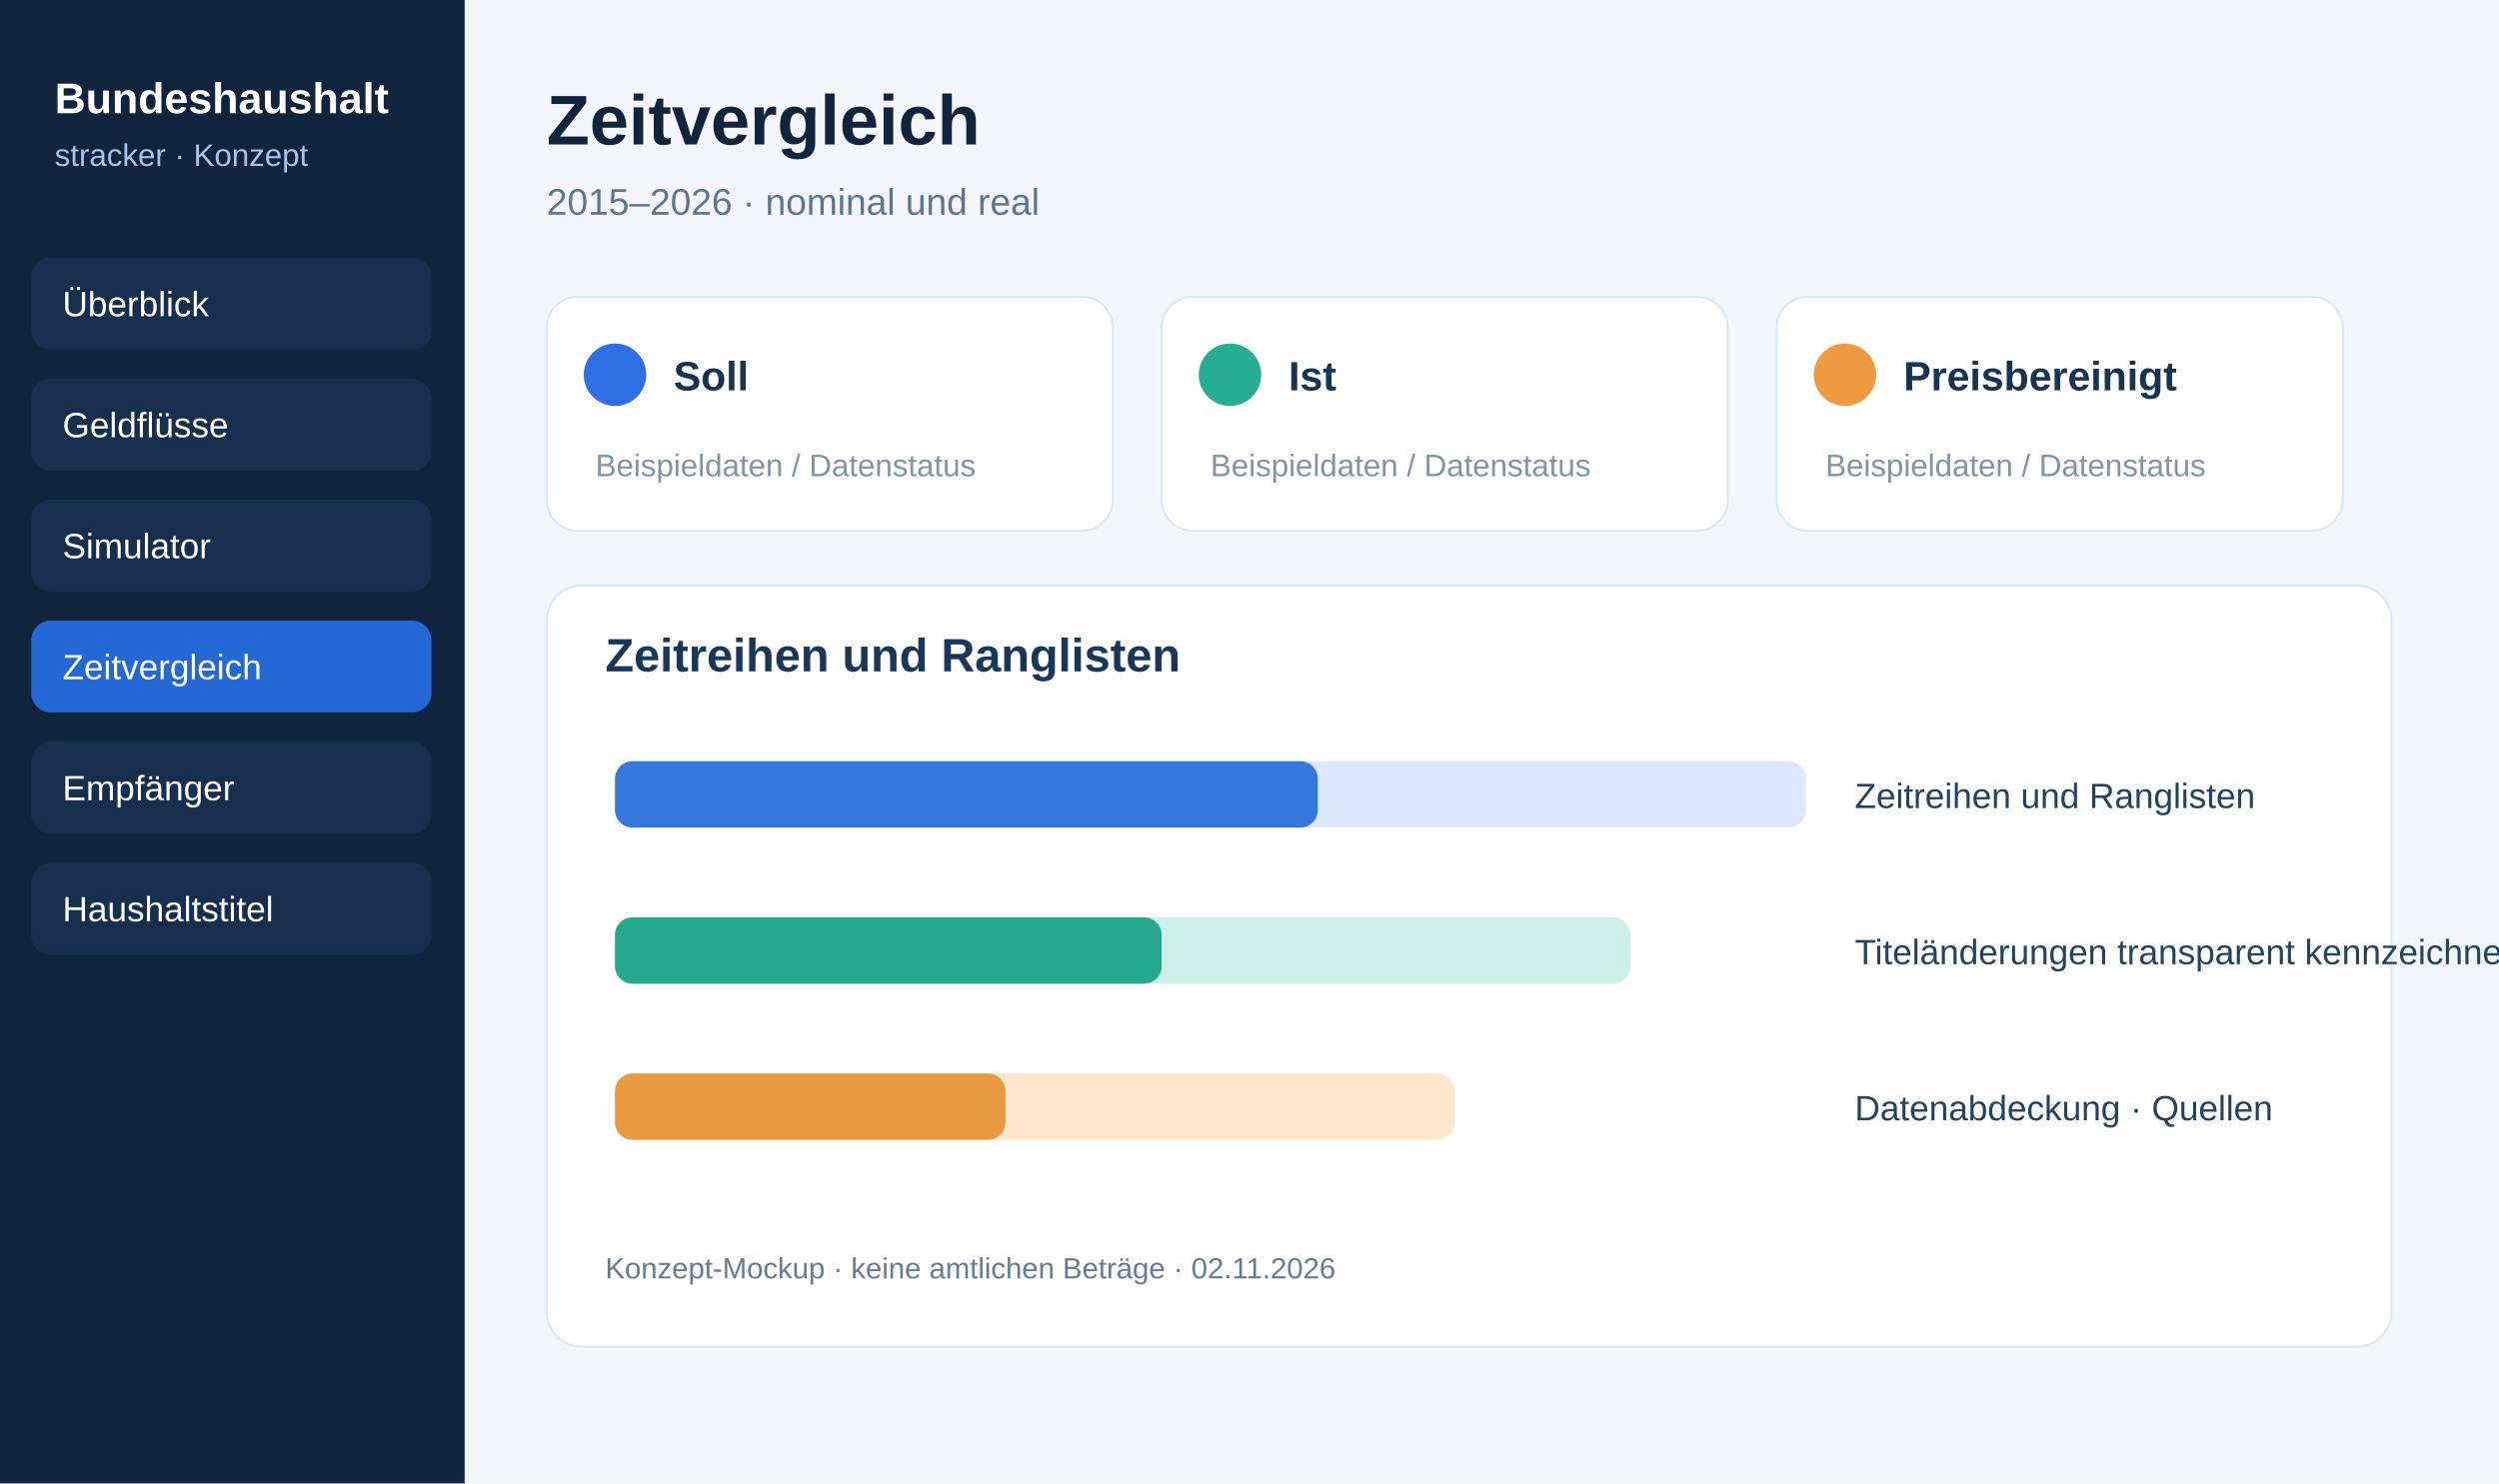
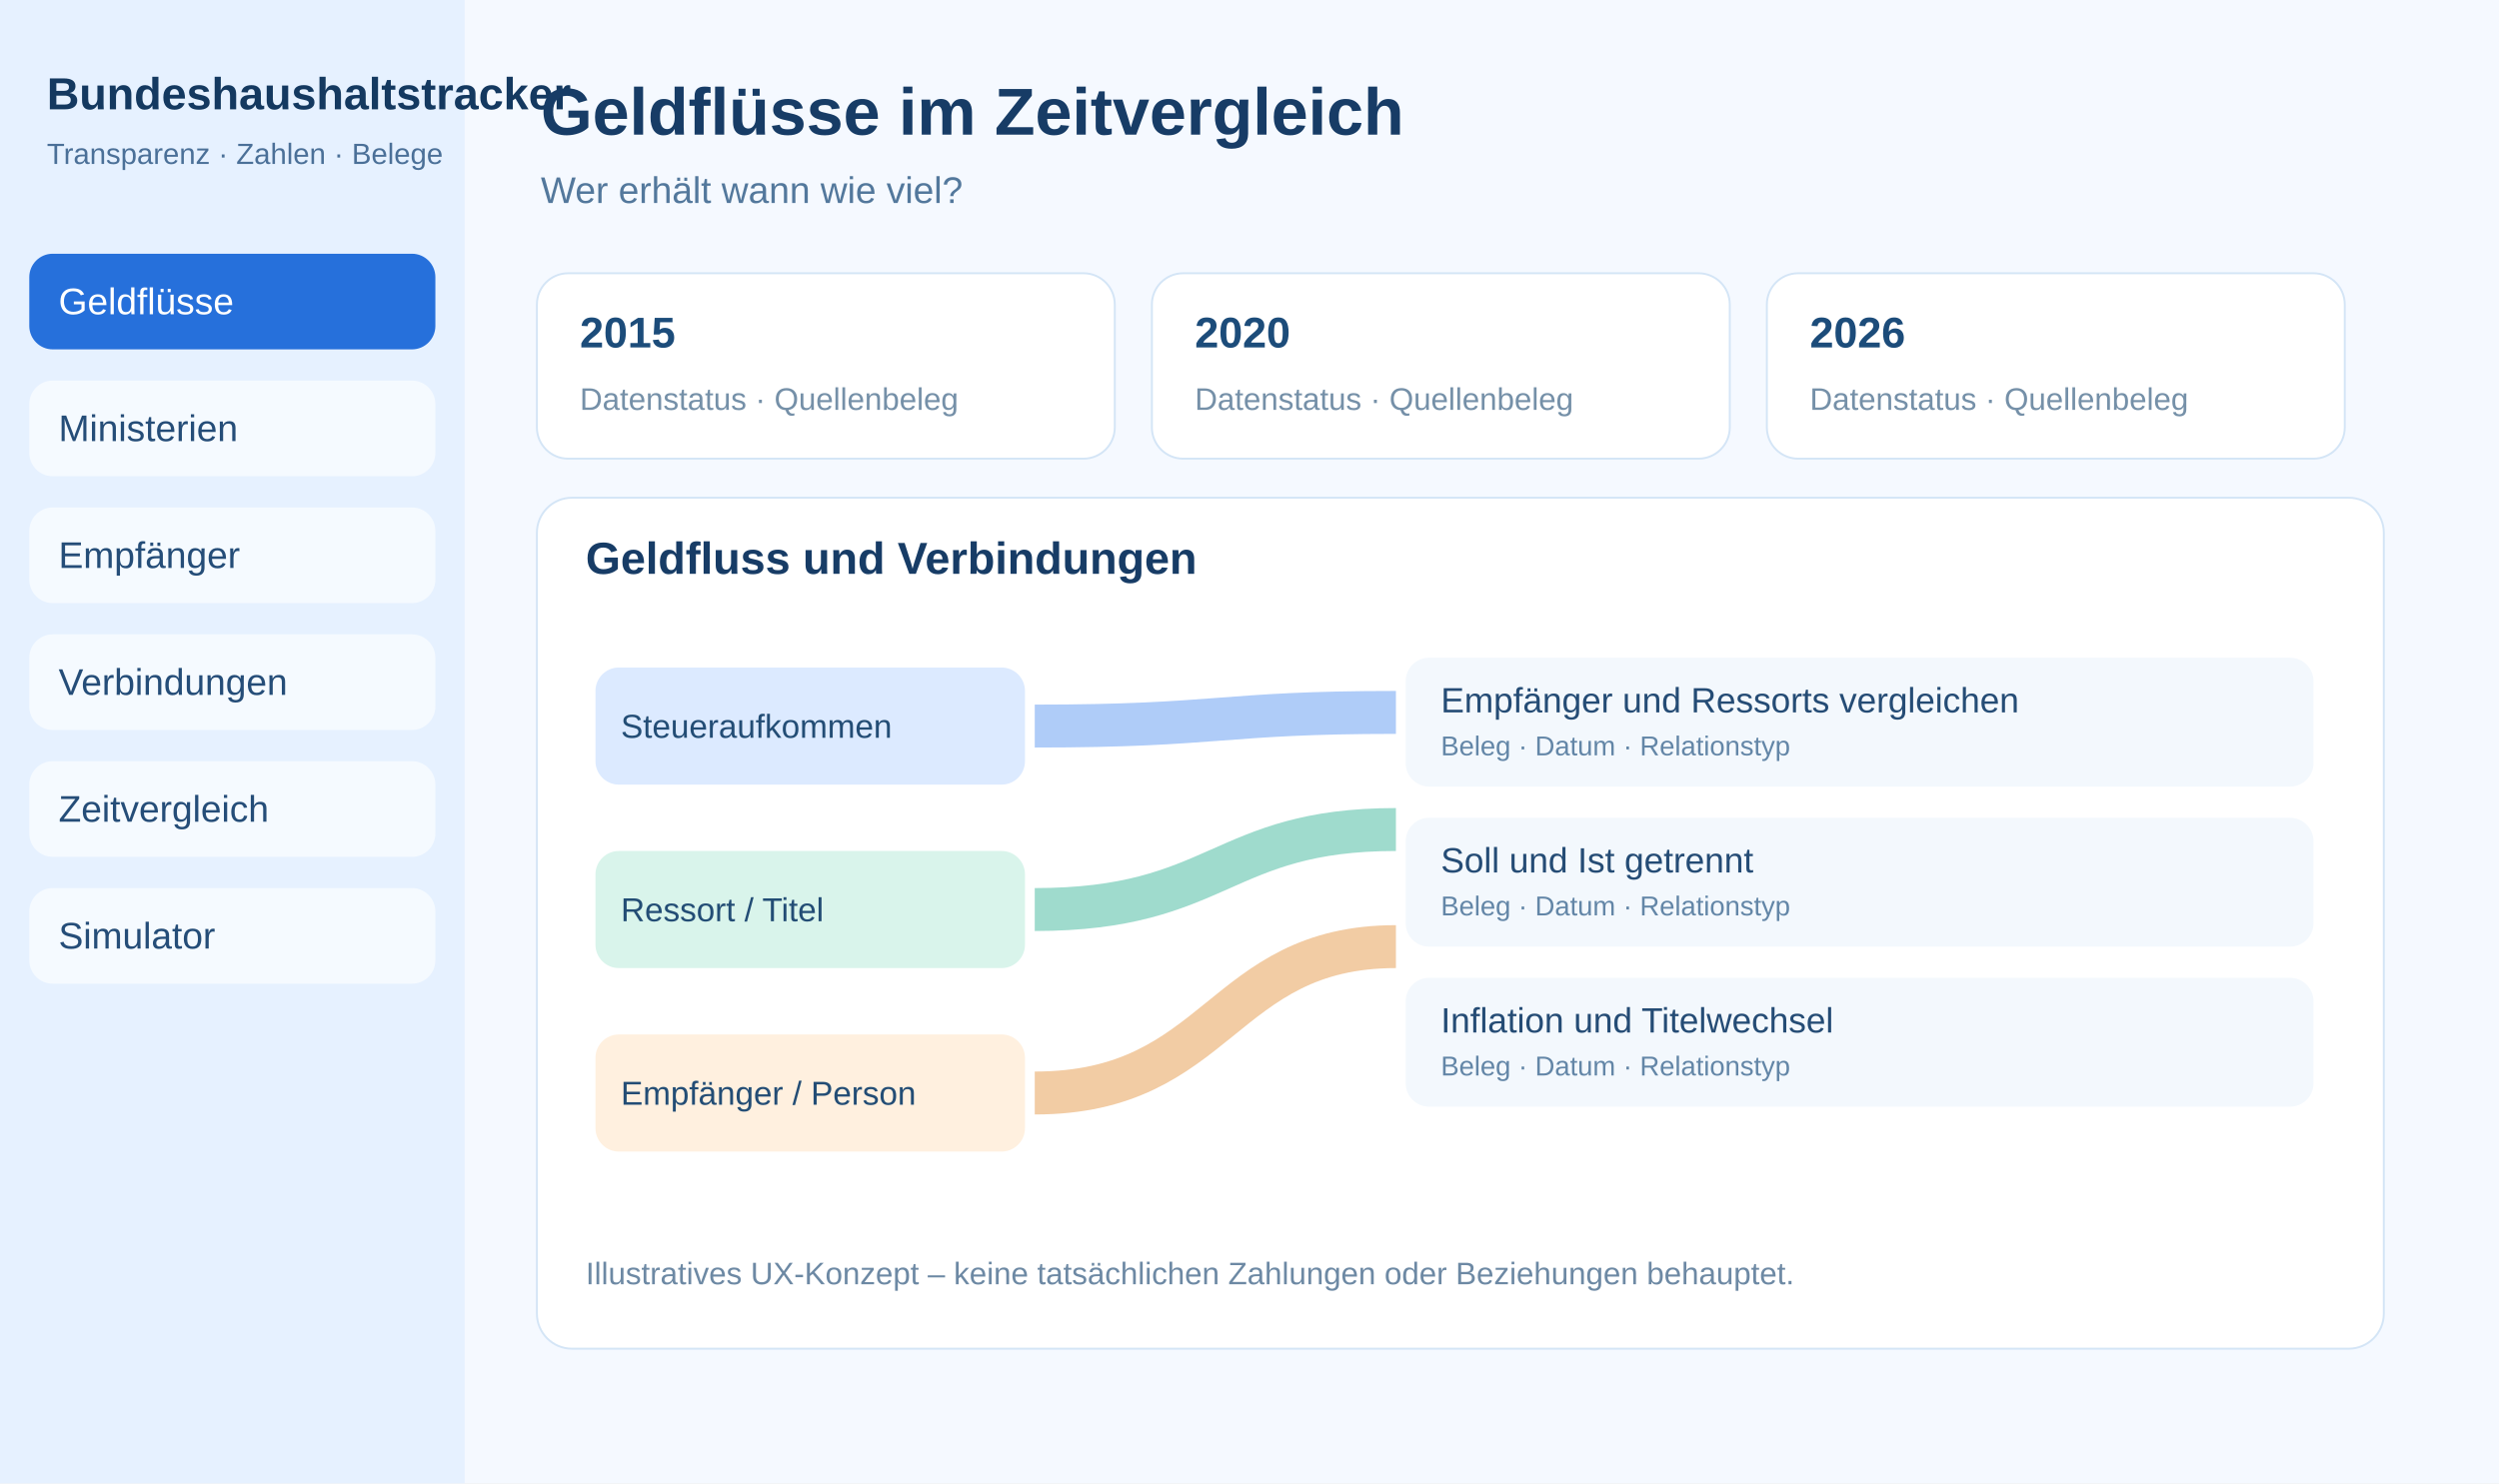
- <svg xmlns="http://www.w3.org/2000/svg" viewBox="0 0 1280 760" role="img" aria-label="Zeitvergleich Designmockup">
-   <rect width="1280" height="760" fill="#f3f7fc" />
-   <rect width="238" height="760" fill="#10243e" />
-   <text x="28" y="58" font-size="22" fill="white" font-family="Arial" font-weight="bold">Bundeshaushalt</text>
-   <text x="28" y="85" font-size="16" fill="#a7c3e6" font-family="Arial">stracker · Konzept</text>
-   <rect x="16" y="132" width="205" height="47" rx="10" fill="#172f4c" />
-   <text x="32" y="162" fill="#fff" font-size="18" font-family="Arial">Überblick</text>
-   <rect x="16" y="194" width="205" height="47" rx="10" fill="#172f4c" />
-   <text x="32" y="224" fill="#fff" font-size="18" font-family="Arial">Geldflüsse</text>
-   <rect x="16" y="256" width="205" height="47" rx="10" fill="#172f4c" />
-   <text x="32" y="286" fill="#fff" font-size="18" font-family="Arial">Simulator</text>
-   <rect x="16" y="318" width="205" height="47" rx="10" fill="#2368d5" />
-   <text x="32" y="348" fill="#fff" font-size="18" font-family="Arial">Zeitvergleich</text>
-   <rect x="16" y="380" width="205" height="47" rx="10" fill="#172f4c" />
-   <text x="32" y="410" fill="#fff" font-size="18" font-family="Arial">Empfänger</text>
-   <rect x="16" y="442" width="205" height="47" rx="10" fill="#172f4c" />
-   <text x="32" y="472" fill="#fff" font-size="18" font-family="Arial">Haushaltstitel</text>
-   <text x="280" y="74" font-size="36" font-family="Arial" font-weight="bold" fill="#10243e">Zeitvergleich</text>
-   <text x="280" y="110" font-size="19" font-family="Arial" fill="#5e7591">2015–2026 · nominal und real</text>
-   <rect x="280" y="152" width="290" height="120" rx="16" fill="white" stroke="#dce6f1" />
-   <circle cx="315" cy="192" r="16" fill="#2e6fe3" />
-   <text x="345" y="200" font-size="21" font-family="Arial" fill="#173453" font-weight="bold">Soll</text>
-   <text x="305" y="244" font-size="16" font-family="Arial" fill="#8194a9">Beispieldaten / Datenstatus</text>
-   <rect x="595" y="152" width="290" height="120" rx="16" fill="white" stroke="#dce6f1" />
-   <circle cx="630" cy="192" r="16" fill="#27ad93" />
-   <text x="660" y="200" font-size="21" font-family="Arial" fill="#173453" font-weight="bold">Ist</text>
-   <text x="620" y="244" font-size="16" font-family="Arial" fill="#8194a9">Beispieldaten / Datenstatus</text>
-   <rect x="910" y="152" width="290" height="120" rx="16" fill="white" stroke="#dce6f1" />
-   <circle cx="945" cy="192" r="16" fill="#ee9b41" />
-   <text x="975" y="200" font-size="21" font-family="Arial" fill="#173453" font-weight="bold">Preisbereinigt</text>
-   <text x="935" y="244" font-size="16" font-family="Arial" fill="#8194a9">Beispieldaten / Datenstatus</text>
-   <rect x="280" y="300" width="945" height="390" rx="18" fill="white" stroke="#dce6f1" />
-   <text x="310" y="344" font-size="24" font-family="Arial" font-weight="bold" fill="#183759">Zeitreihen und Ranglisten</text>
-   <rect x="315" y="390" width="610" height="34" rx="9" fill="#dce9fd" />
-   <rect x="315" y="390" width="360" height="34" rx="9" fill="#3577dd" />
-   <text x="950" y="414" font-size="18" font-family="Arial" fill="#234460">Zeitreihen und Ranglisten</text>
-   <rect x="315" y="470" width="520" height="34" rx="9" fill="#ccefe9" />
-   <rect x="315" y="470" width="280" height="34" rx="9" fill="#25a88e" />
-   <text x="950" y="494" font-size="18" font-family="Arial" fill="#234460">Titeländerungen transparent kennzeichnen</text>
-   <rect x="315" y="550" width="430" height="34" rx="9" fill="#ffe6cc" />
-   <rect x="315" y="550" width="200" height="34" rx="9" fill="#e79a40" />
-   <text x="950" y="574" font-size="18" font-family="Arial" fill="#234460">Datenabdeckung · Quellen</text>
-   <text x="310" y="655" font-size="15" font-family="Arial" fill="#637c96">Konzept-Mockup · keine amtlichen Beträge · 02.11.2026</text>
+ <svg xmlns="http://www.w3.org/2000/svg" viewBox="0 0 1280 760">
+   <rect width="1280" height="760" fill="#f5f9ff" />
+   <rect width="238" height="760" fill="#e6f1ff" />
+   <text x="24" y="56" font-size="23" font-family="Arial" font-weight="bold" fill="#143960">Bundeshaushaltstracker</text>
+   <text x="24" y="84" font-size="15" font-family="Arial" fill="#4b7098">Transparenz · Zahlen · Belege</text>
+   <rect x="15" y="130" width="208" height="49" rx="12" fill="#2670db" />
+   <text x="30" y="161" fill="white" font-size="19" font-family="Arial">Geldflüsse</text>
+   <rect x="15" y="195" width="208" height="49" rx="12" fill="#f5faff" />
+   <text x="30" y="226" fill="#254d78" font-size="19" font-family="Arial">Ministerien</text>
+   <rect x="15" y="260" width="208" height="49" rx="12" fill="#f5faff" />
+   <text x="30" y="291" fill="#254d78" font-size="19" font-family="Arial">Empfänger</text>
+   <rect x="15" y="325" width="208" height="49" rx="12" fill="#f5faff" />
+   <text x="30" y="356" fill="#254d78" font-size="19" font-family="Arial">Verbindungen</text>
+   <rect x="15" y="390" width="208" height="49" rx="12" fill="#f5faff" />
+   <text x="30" y="421" fill="#254d78" font-size="19" font-family="Arial">Zeitvergleich</text>
+   <rect x="15" y="455" width="208" height="49" rx="12" fill="#f5faff" />
+   <text x="30" y="486" fill="#254d78" font-size="19" font-family="Arial">Simulator</text>
+   <text x="277" y="69" font-size="34" font-family="Arial" font-weight="bold" fill="#173c66">Geldflüsse im Zeitvergleich</text>
+   <text x="277" y="104" font-size="19" font-family="Arial" fill="#53789c">Wer erhält wann wie viel?</text>
+   <rect x="275" y="140" width="296" height="95" rx="16" fill="#fff" stroke="#d4e5f6" />
+   <text x="297" y="178" font-size="22" font-family="Arial" font-weight="bold" fill="#1c4c7a">2015</text>
+   <text x="297" y="210" font-size="16" font-family="Arial" fill="#7590a8">Datenstatus · Quellenbeleg</text>
+   <rect x="590" y="140" width="296" height="95" rx="16" fill="#fff" stroke="#d4e5f6" />
+   <text x="612" y="178" font-size="22" font-family="Arial" font-weight="bold" fill="#1c4c7a">2020</text>
+   <text x="612" y="210" font-size="16" font-family="Arial" fill="#7590a8">Datenstatus · Quellenbeleg</text>
+   <rect x="905" y="140" width="296" height="95" rx="16" fill="#fff" stroke="#d4e5f6" />
+   <text x="927" y="178" font-size="22" font-family="Arial" font-weight="bold" fill="#1c4c7a">2026</text>
+   <text x="927" y="210" font-size="16" font-family="Arial" fill="#7590a8">Datenstatus · Quellenbeleg</text>
+   <rect x="275" y="255" width="946" height="436" rx="18" fill="white" stroke="#d4e5f6" />
+   <text x="300" y="294" font-size="23" font-family="Arial" fill="#173c66" font-weight="bold">Geldfluss und Verbindungen</text>
+   <rect x="305" y="342" width="220" height="60" rx="12" fill="#dceaff" />
+   <text x="318" y="378" font-family="Arial" font-size="17" fill="#234d75">Steueraufkommen</text>
+   <path d="M 530 372 C 625 372, 625 365, 715 365" stroke="#6da2f2" stroke-width="22" fill="none" opacity=".55" />
+   <rect x="720" y="337" width="465" height="66" rx="12" fill="#f3f8fd" />
+   <text x="738" y="365" font-size="18" font-family="Arial" fill="#254c75">Empfänger und Ressorts vergleichen</text>
+   <text x="738" y="387" font-size="14" font-family="Arial" fill="#6386a7">Beleg · Datum · Relationstyp</text>
+   <rect x="305" y="436" width="220" height="60" rx="12" fill="#d9f4eb" />
+   <text x="318" y="472" font-family="Arial" font-size="17" fill="#234d75">Ressort / Titel</text>
+   <path d="M 530 466 C 625 466, 625 425, 715 425" stroke="#50bda4" stroke-width="22" fill="none" opacity=".55" />
+   <rect x="720" y="419" width="465" height="66" rx="12" fill="#f3f8fd" />
+   <text x="738" y="447" font-size="18" font-family="Arial" fill="#254c75">Soll und Ist getrennt</text>
+   <text x="738" y="469" font-size="14" font-family="Arial" fill="#6386a7">Beleg · Datum · Relationstyp</text>
+   <rect x="305" y="530" width="220" height="60" rx="12" fill="#fff0df" />
+   <text x="318" y="566" font-family="Arial" font-size="17" fill="#234d75">Empfänger / Person</text>
+   <path d="M 530 560 C 625 560, 625 485, 715 485" stroke="#e7a25a" stroke-width="22" fill="none" opacity=".55" />
+   <rect x="720" y="501" width="465" height="66" rx="12" fill="#f3f8fd" />
+   <text x="738" y="529" font-size="18" font-family="Arial" fill="#254c75">Inflation und Titelwechsel</text>
+   <text x="738" y="551" font-size="14" font-family="Arial" fill="#6386a7">Beleg · Datum · Relationstyp</text>
+   <text x="300" y="658" font-size="16" font-family="Arial" fill="#6d89a4">Illustratives UX-Konzept – keine tatsächlichen Zahlungen oder Beziehungen behauptet.</text>
</svg>
